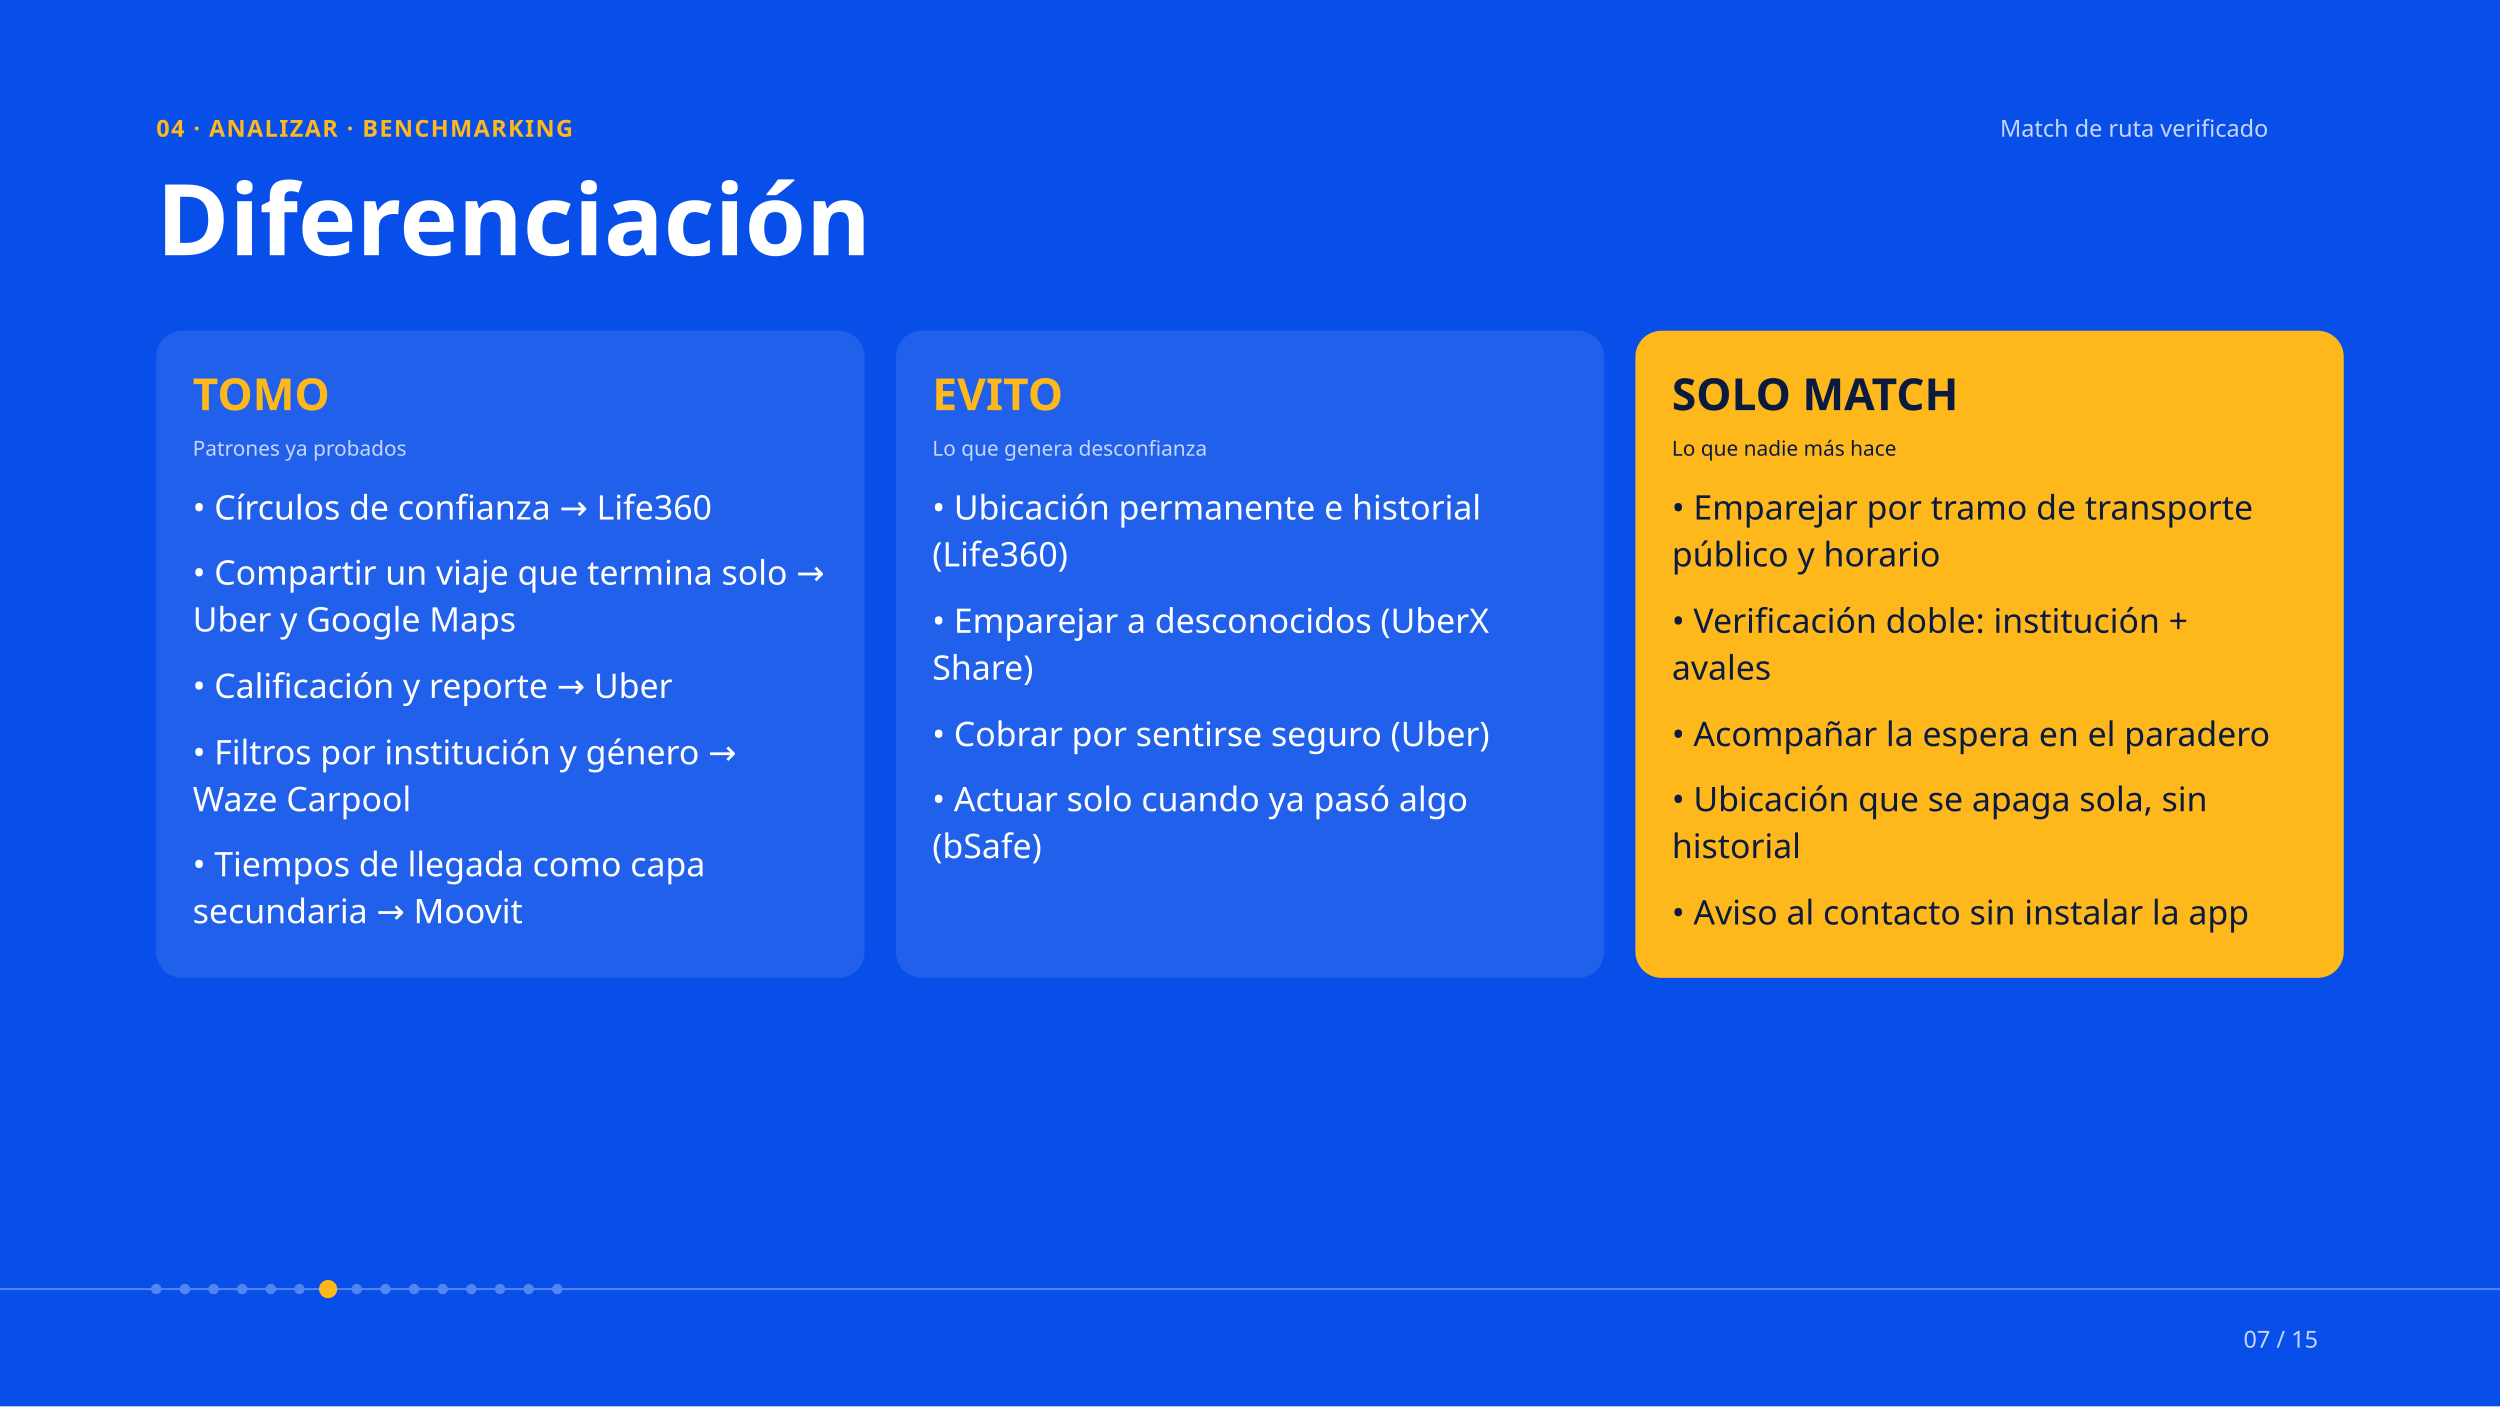
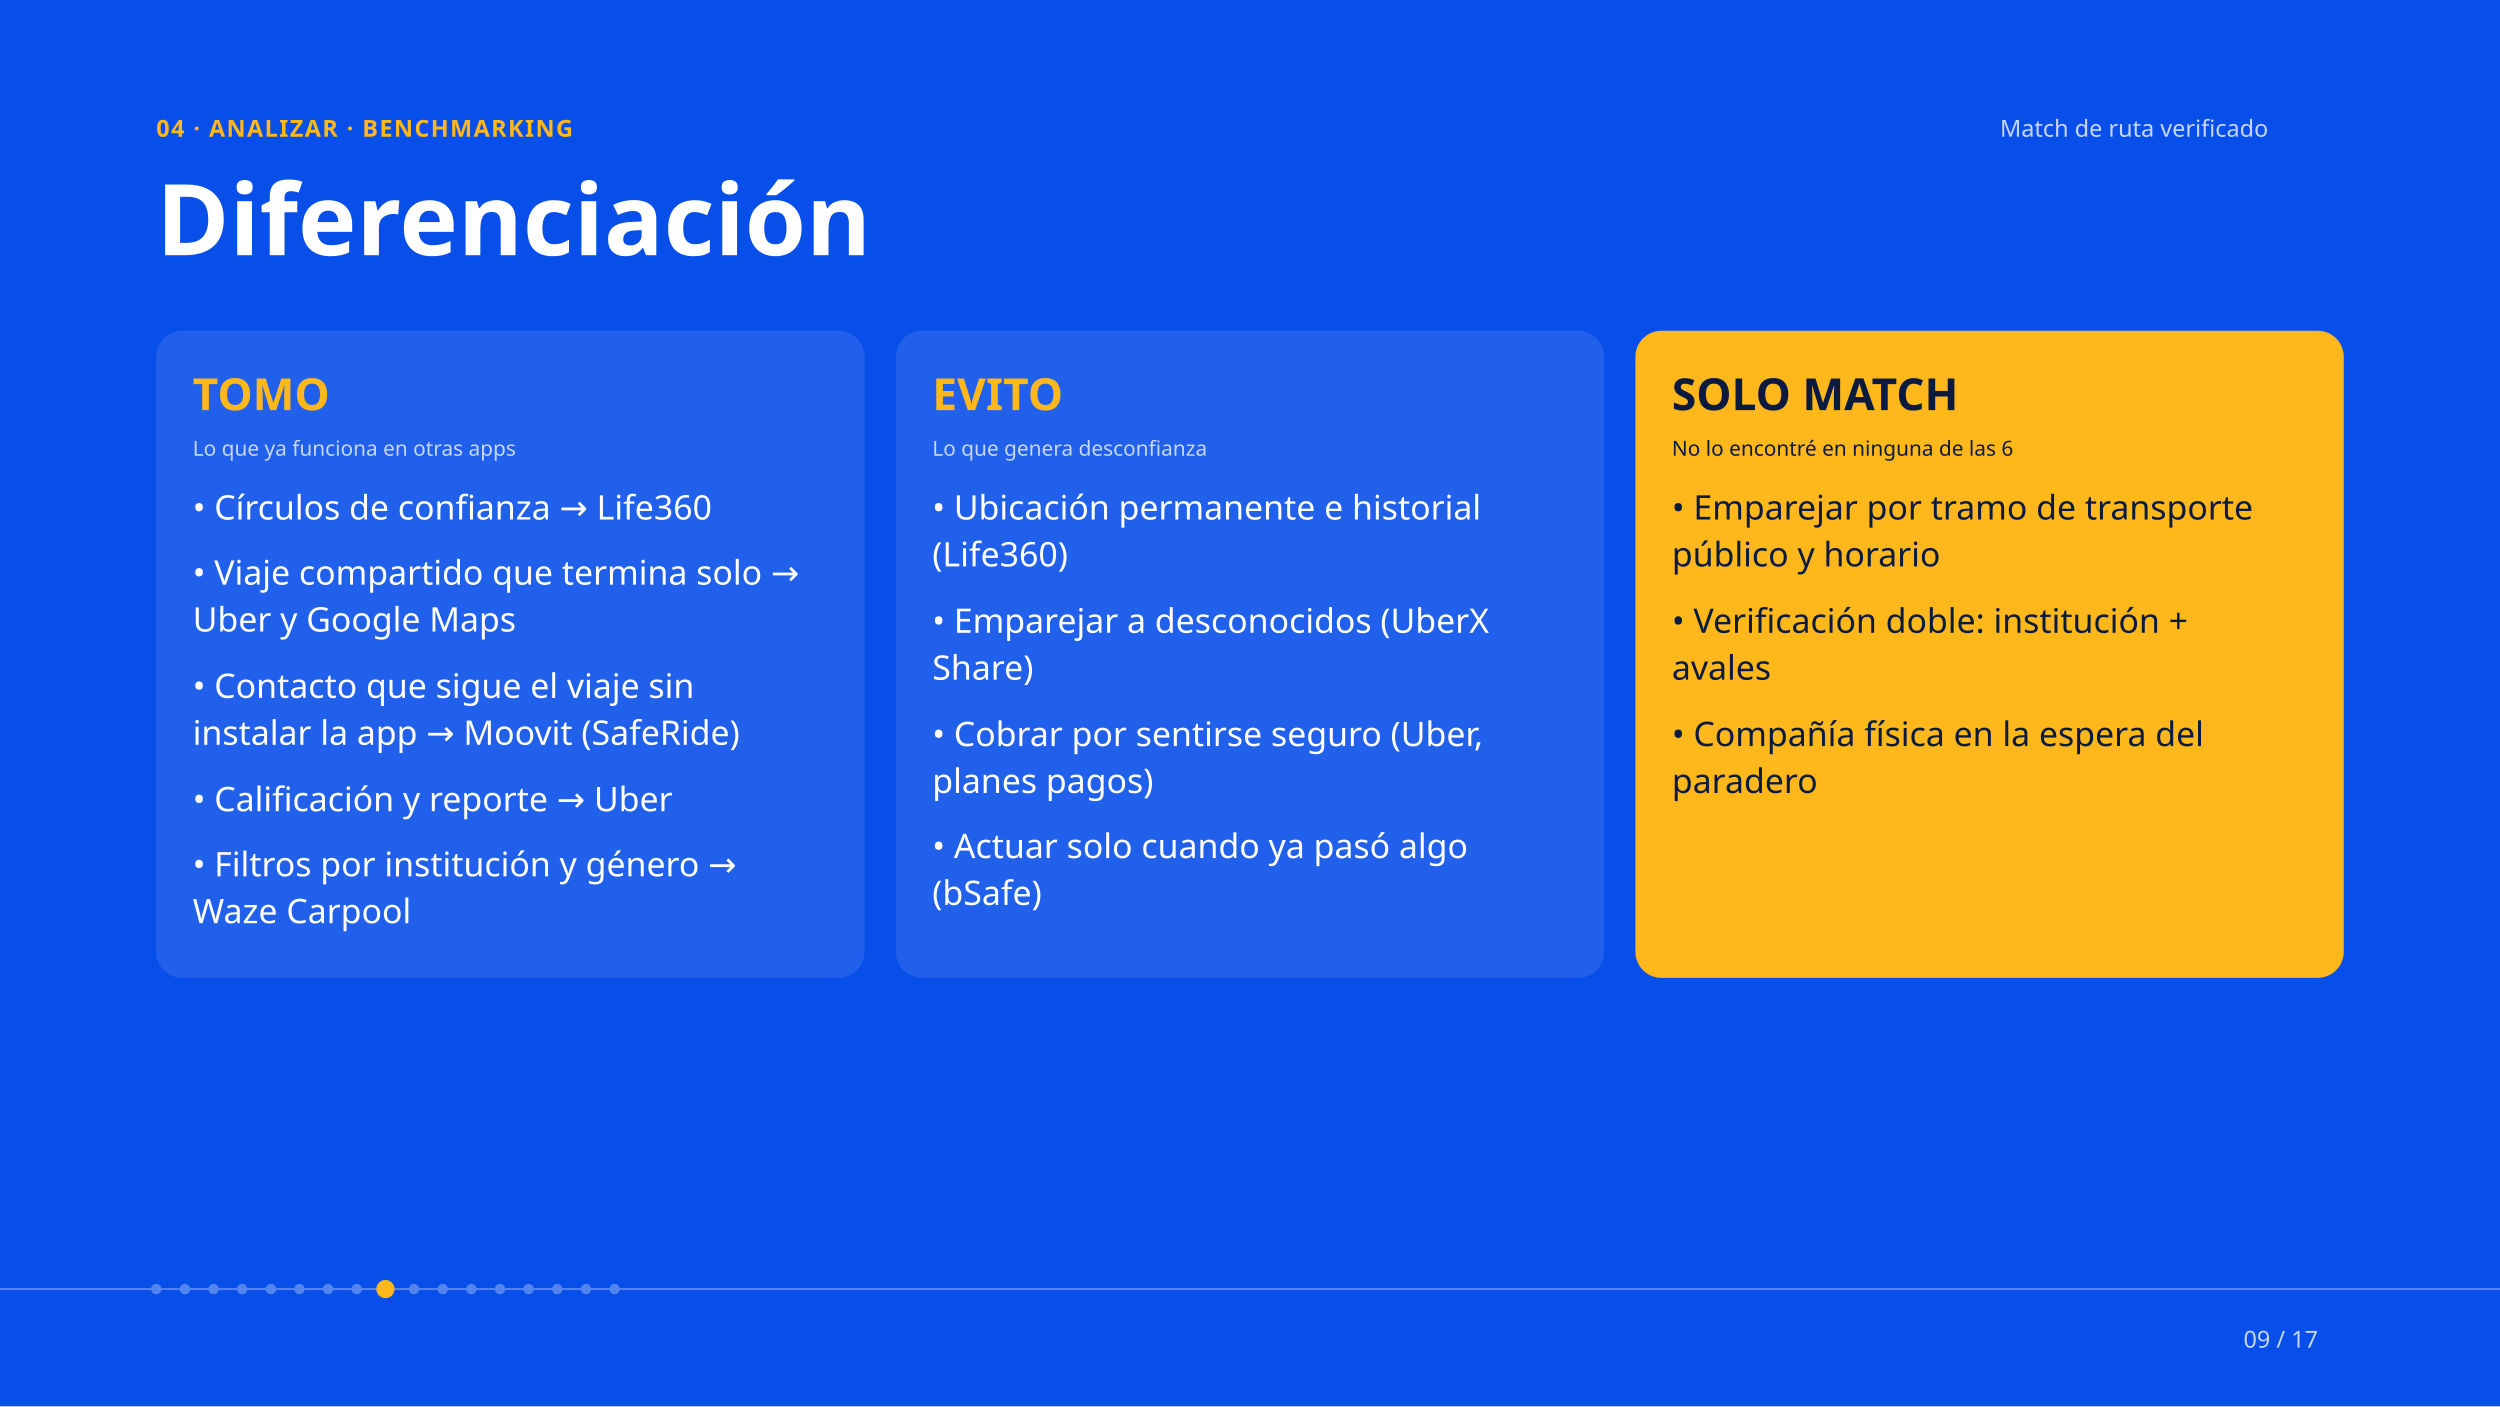
<svg xmlns="http://www.w3.org/2000/svg" width="1920" height="1080" viewBox="0 0 1920 1080">
  <rect id="Fondo" x="0" y="0" width="1920" height="1080" fill="#084FE9" />
  <text y="105" font-family="Space Mono" font-size="18" font-weight="700" fill="#FFB81C" letter-spacing="1.08">
    <tspan x="120" dy="0">04 · ANALIZAR · BENCHMARKING</tspan>
  </text>
  <text y="105" font-family="Space Mono" font-size="18" font-weight="400" fill="#C7D7FB">
    <tspan x="1536" dy="0">Match de ruta verificado</tspan>
  </text>
  <text y="196" font-family="Space Grotesk" font-size="76" font-weight="700" fill="#FFFFFF">
    <tspan x="120" dy="0">Diferenciación</tspan>
  </text>
  <path d="M 0 990 L 1920 990" fill="none" stroke="#5285F0" stroke-width="1.5" stroke-linejoin="round" />
  <circle cx="120" cy="990" r="4" fill="#5285F0" />
  <circle cx="142" cy="990" r="4" fill="#5285F0" />
  <circle cx="164" cy="990" r="4" fill="#5285F0" />
  <circle cx="186" cy="990" r="4" fill="#5285F0" />
  <circle cx="208" cy="990" r="4" fill="#5285F0" />
  <circle cx="230" cy="990" r="4" fill="#5285F0" />
-   <circle cx="252" cy="990" r="7" fill="#FFB81C" />
+   <circle cx="252" cy="990" r="4" fill="#5285F0" />
  <circle cx="274" cy="990" r="4" fill="#5285F0" />
-   <circle cx="296" cy="990" r="4" fill="#5285F0" />
+   <circle cx="296" cy="990" r="7" fill="#FFB81C" />
  <circle cx="318" cy="990" r="4" fill="#5285F0" />
  <circle cx="340" cy="990" r="4" fill="#5285F0" />
  <circle cx="362" cy="990" r="4" fill="#5285F0" />
  <circle cx="384" cy="990" r="4" fill="#5285F0" />
  <circle cx="406" cy="990" r="4" fill="#5285F0" />
  <circle cx="428" cy="990" r="4" fill="#5285F0" />
+   <circle cx="450" cy="990" r="4" fill="#5285F0" />
+   <circle cx="472" cy="990" r="4" fill="#5285F0" />
  <text y="1035" font-family="Space Mono" font-size="18" font-weight="400" fill="#C7D7FB">
-     <tspan x="1723" dy="0">07 / 15</tspan>
+     <tspan x="1723" dy="0">09 / 17</tspan>
  </text>
  <rect x="120" y="254" width="544" height="497" fill="#2160EB" rx="20" ry="20" />
  <text y="315" font-family="Space Grotesk" font-size="34" font-weight="700" fill="#FFB81C">
    <tspan x="148" dy="0">TOMO</tspan>
  </text>
  <text y="350" font-family="Space Mono" font-size="16" font-weight="400" fill="#C7D7FB">
-     <tspan x="148" dy="0">Patrones ya probados</tspan>
+     <tspan x="148" dy="0">Lo que ya funciona en otras apps</tspan>
  </text>
  <text y="399" font-family="Space Grotesk" font-size="26" font-weight="400" fill="#FFFFFF">
    <tspan x="148" dy="0">• Círculos de confianza → Life360</tspan>
  </text>
  <text y="449" font-family="Space Grotesk" font-size="26" font-weight="400" fill="#FFFFFF">
-     <tspan x="148" dy="0">• Compartir un viaje que termina solo →</tspan>
+     <tspan x="148" dy="0">• Viaje compartido que termina solo →</tspan>
    <tspan x="148" dy="36">Uber y Google Maps</tspan>
  </text>
  <text y="536" font-family="Space Grotesk" font-size="26" font-weight="400" fill="#FFFFFF">
+     <tspan x="148" dy="0">• Contacto que sigue el viaje sin</tspan>
+     <tspan x="148" dy="36">instalar la app → Moovit (SafeRide)</tspan>
+   </text>
+   <text y="623" font-family="Space Grotesk" font-size="26" font-weight="400" fill="#FFFFFF">
    <tspan x="148" dy="0">• Calificación y reporte → Uber</tspan>
  </text>
-   <text y="587" font-family="Space Grotesk" font-size="26" font-weight="400" fill="#FFFFFF">
+   <text y="673" font-family="Space Grotesk" font-size="26" font-weight="400" fill="#FFFFFF">
    <tspan x="148" dy="0">• Filtros por institución y género →</tspan>
    <tspan x="148" dy="36">Waze Carpool</tspan>
-   </text>
-   <text y="673" font-family="Space Grotesk" font-size="26" font-weight="400" fill="#FFFFFF">
-     <tspan x="148" dy="0">• Tiempos de llegada como capa</tspan>
-     <tspan x="148" dy="36">secundaria → Moovit</tspan>
  </text>
  <rect x="688" y="254" width="544" height="497" fill="#2160EB" rx="20" ry="20" />
  <text y="315" font-family="Space Grotesk" font-size="34" font-weight="700" fill="#FFB81C">
    <tspan x="716" dy="0">EVITO</tspan>
  </text>
  <text y="350" font-family="Space Mono" font-size="16" font-weight="400" fill="#C7D7FB">
    <tspan x="716" dy="0">Lo que genera desconfianza</tspan>
  </text>
  <text y="399" font-family="Space Grotesk" font-size="26" font-weight="400" fill="#FFFFFF">
    <tspan x="716" dy="0">• Ubicación permanente e historial</tspan>
    <tspan x="716" dy="36">(Life360)</tspan>
  </text>
  <text y="486" font-family="Space Grotesk" font-size="26" font-weight="400" fill="#FFFFFF">
    <tspan x="716" dy="0">• Emparejar a desconocidos (UberX</tspan>
    <tspan x="716" dy="36">Share)</tspan>
  </text>
  <text y="573" font-family="Space Grotesk" font-size="26" font-weight="400" fill="#FFFFFF">
-     <tspan x="716" dy="0">• Cobrar por sentirse seguro (Uber)</tspan>
+     <tspan x="716" dy="0">• Cobrar por sentirse seguro (Uber,</tspan>
+     <tspan x="716" dy="36">planes pagos)</tspan>
  </text>
-   <text y="623" font-family="Space Grotesk" font-size="26" font-weight="400" fill="#FFFFFF">
+   <text y="659" font-family="Space Grotesk" font-size="26" font-weight="400" fill="#FFFFFF">
    <tspan x="716" dy="0">• Actuar solo cuando ya pasó algo</tspan>
    <tspan x="716" dy="36">(bSafe)</tspan>
  </text>
  <rect x="1256" y="254" width="544" height="497" fill="#FFB81C" rx="20" ry="20" />
  <text y="315" font-family="Space Grotesk" font-size="34" font-weight="700" fill="#0B1B3F">
    <tspan x="1284" dy="0">SOLO MATCH</tspan>
  </text>
  <text y="350" font-family="Space Mono" font-size="16" font-weight="400" fill="#0B1B3F">
-     <tspan x="1284" dy="0">Lo que nadie más hace</tspan>
+     <tspan x="1284" dy="0">No lo encontré en ninguna de las 6</tspan>
  </text>
  <text y="399" font-family="Space Grotesk" font-size="26" font-weight="400" fill="#0B1B3F">
    <tspan x="1284" dy="0">• Emparejar por tramo de transporte</tspan>
    <tspan x="1284" dy="36">público y horario</tspan>
  </text>
  <text y="486" font-family="Space Grotesk" font-size="26" font-weight="400" fill="#0B1B3F">
    <tspan x="1284" dy="0">• Verificación doble: institución +</tspan>
    <tspan x="1284" dy="36">avales</tspan>
  </text>
  <text y="573" font-family="Space Grotesk" font-size="26" font-weight="400" fill="#0B1B3F">
-     <tspan x="1284" dy="0">• Acompañar la espera en el paradero</tspan>
-   </text>
-   <text y="623" font-family="Space Grotesk" font-size="26" font-weight="400" fill="#0B1B3F">
-     <tspan x="1284" dy="0">• Ubicación que se apaga sola, sin</tspan>
-     <tspan x="1284" dy="36">historial</tspan>
-   </text>
-   <text y="710" font-family="Space Grotesk" font-size="26" font-weight="400" fill="#0B1B3F">
-     <tspan x="1284" dy="0">• Aviso al contacto sin instalar la app</tspan>
+     <tspan x="1284" dy="0">• Compañía física en la espera del</tspan>
+     <tspan x="1284" dy="36">paradero</tspan>
  </text>
</svg>
